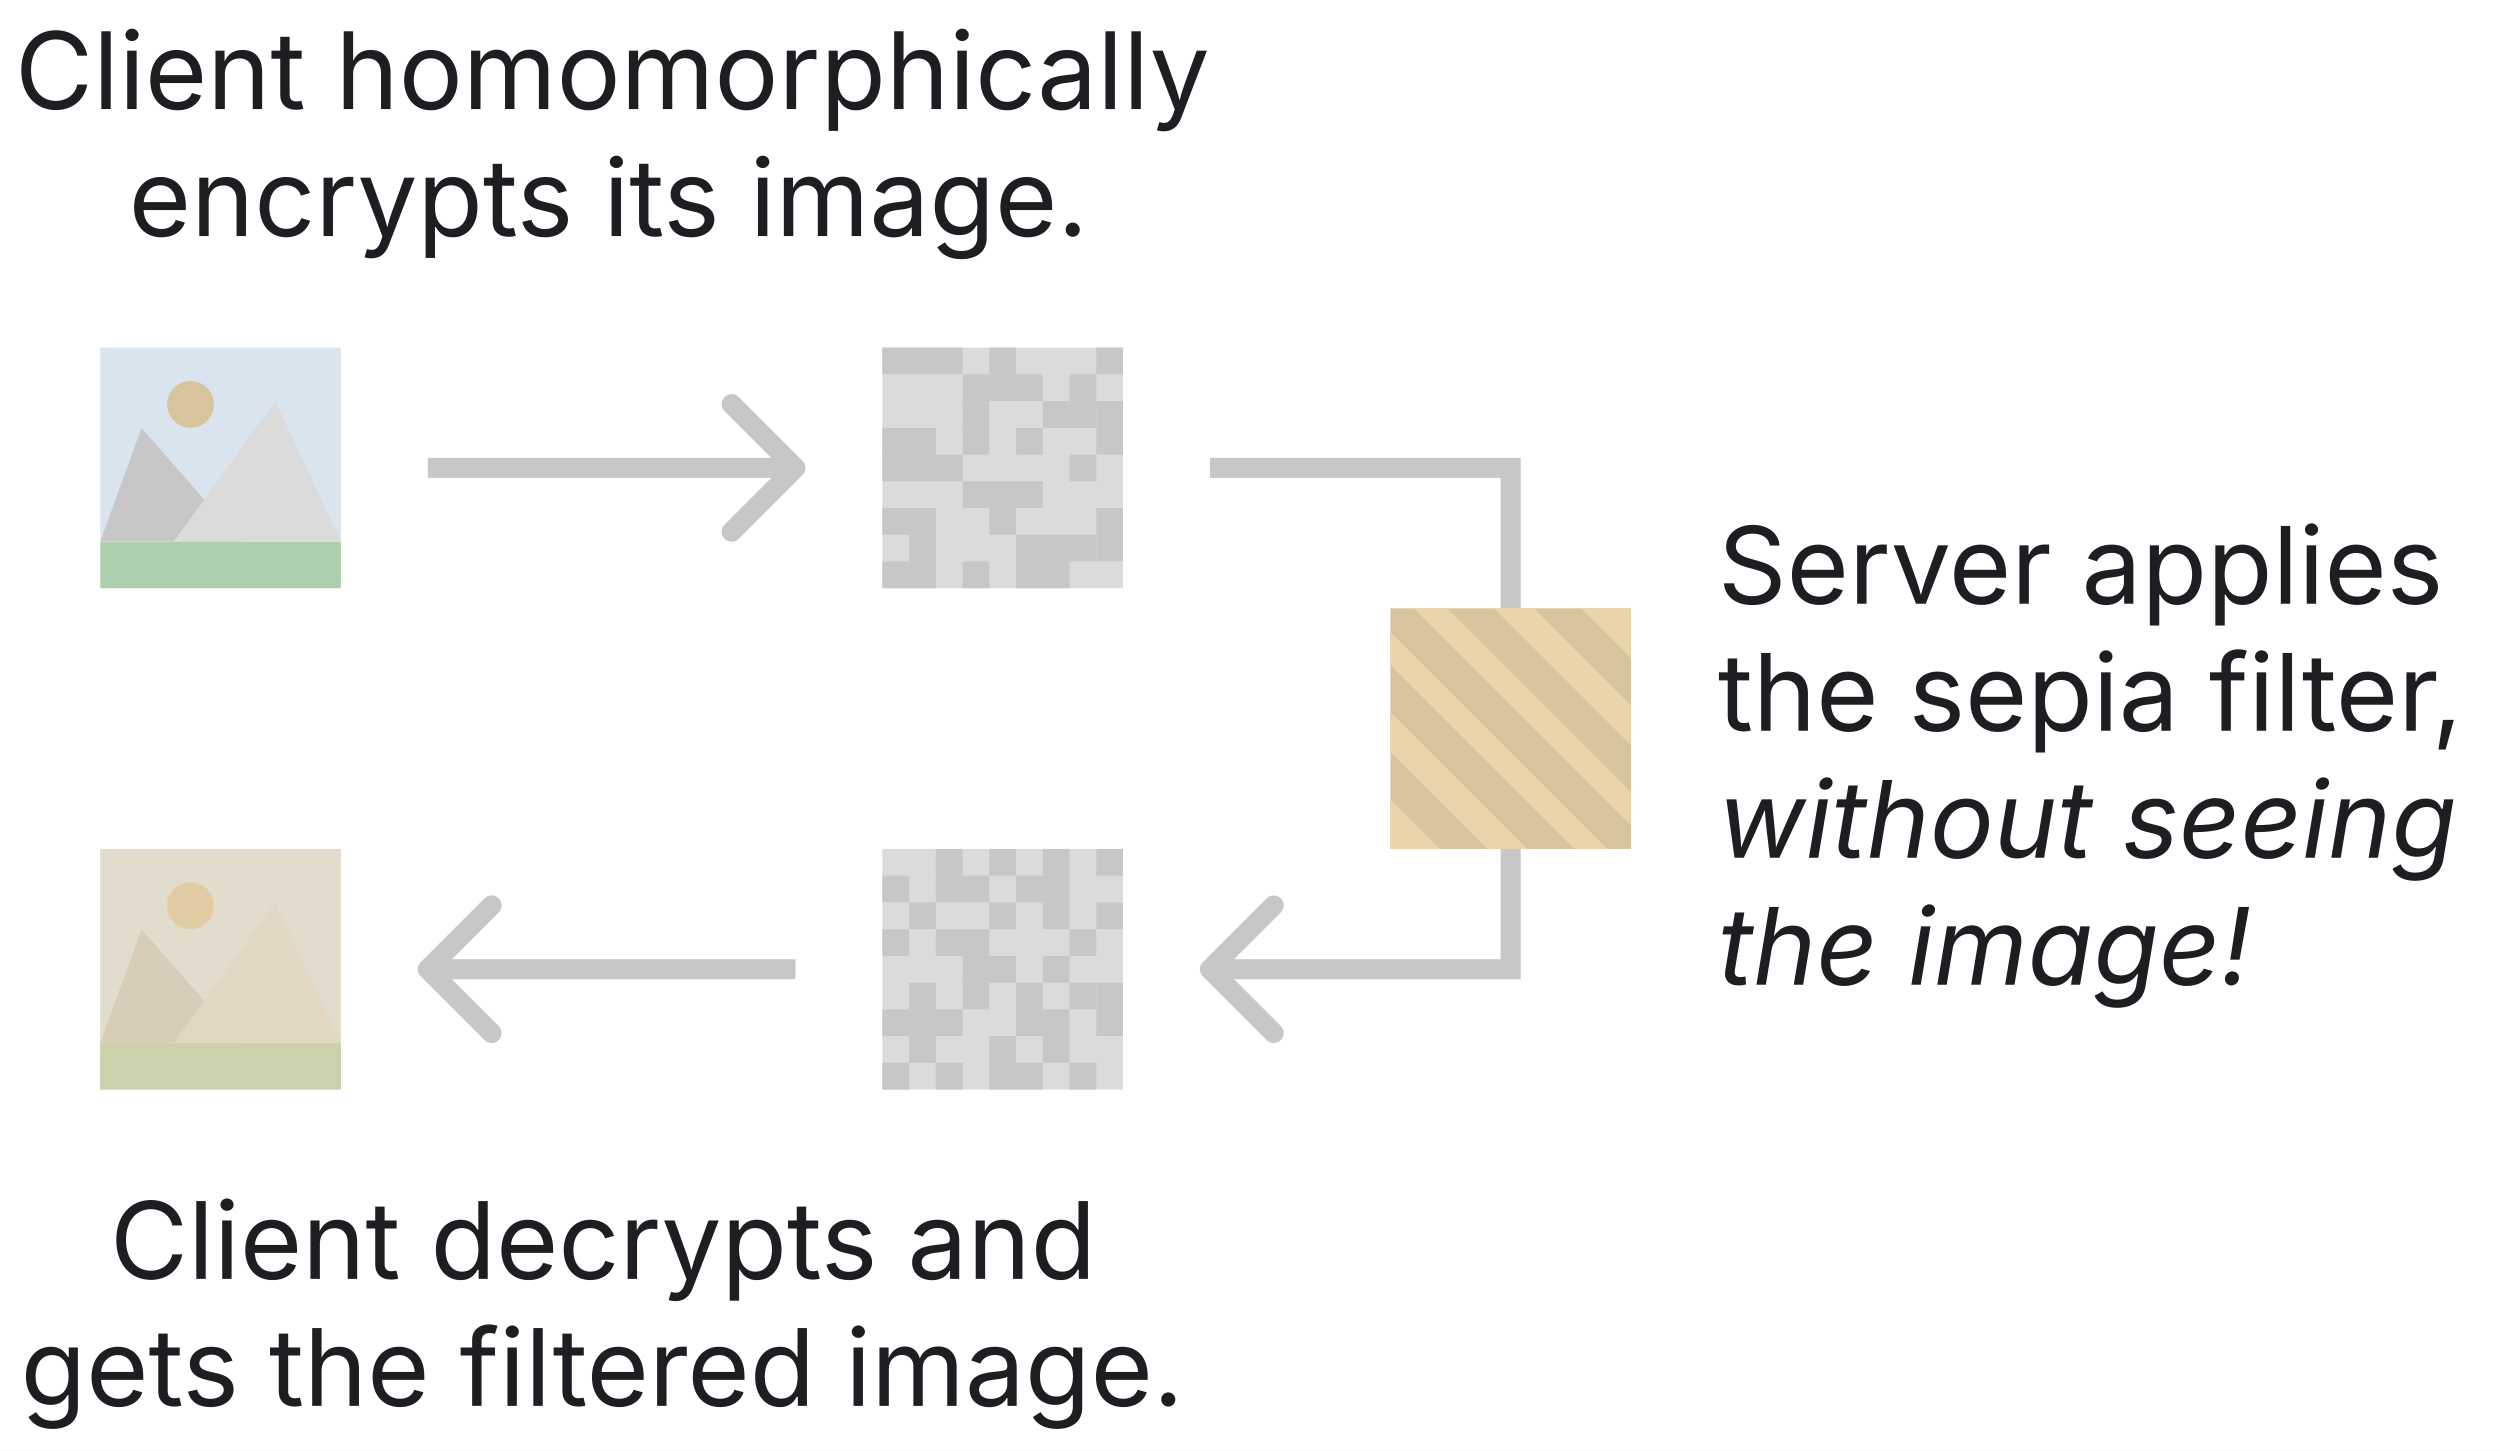
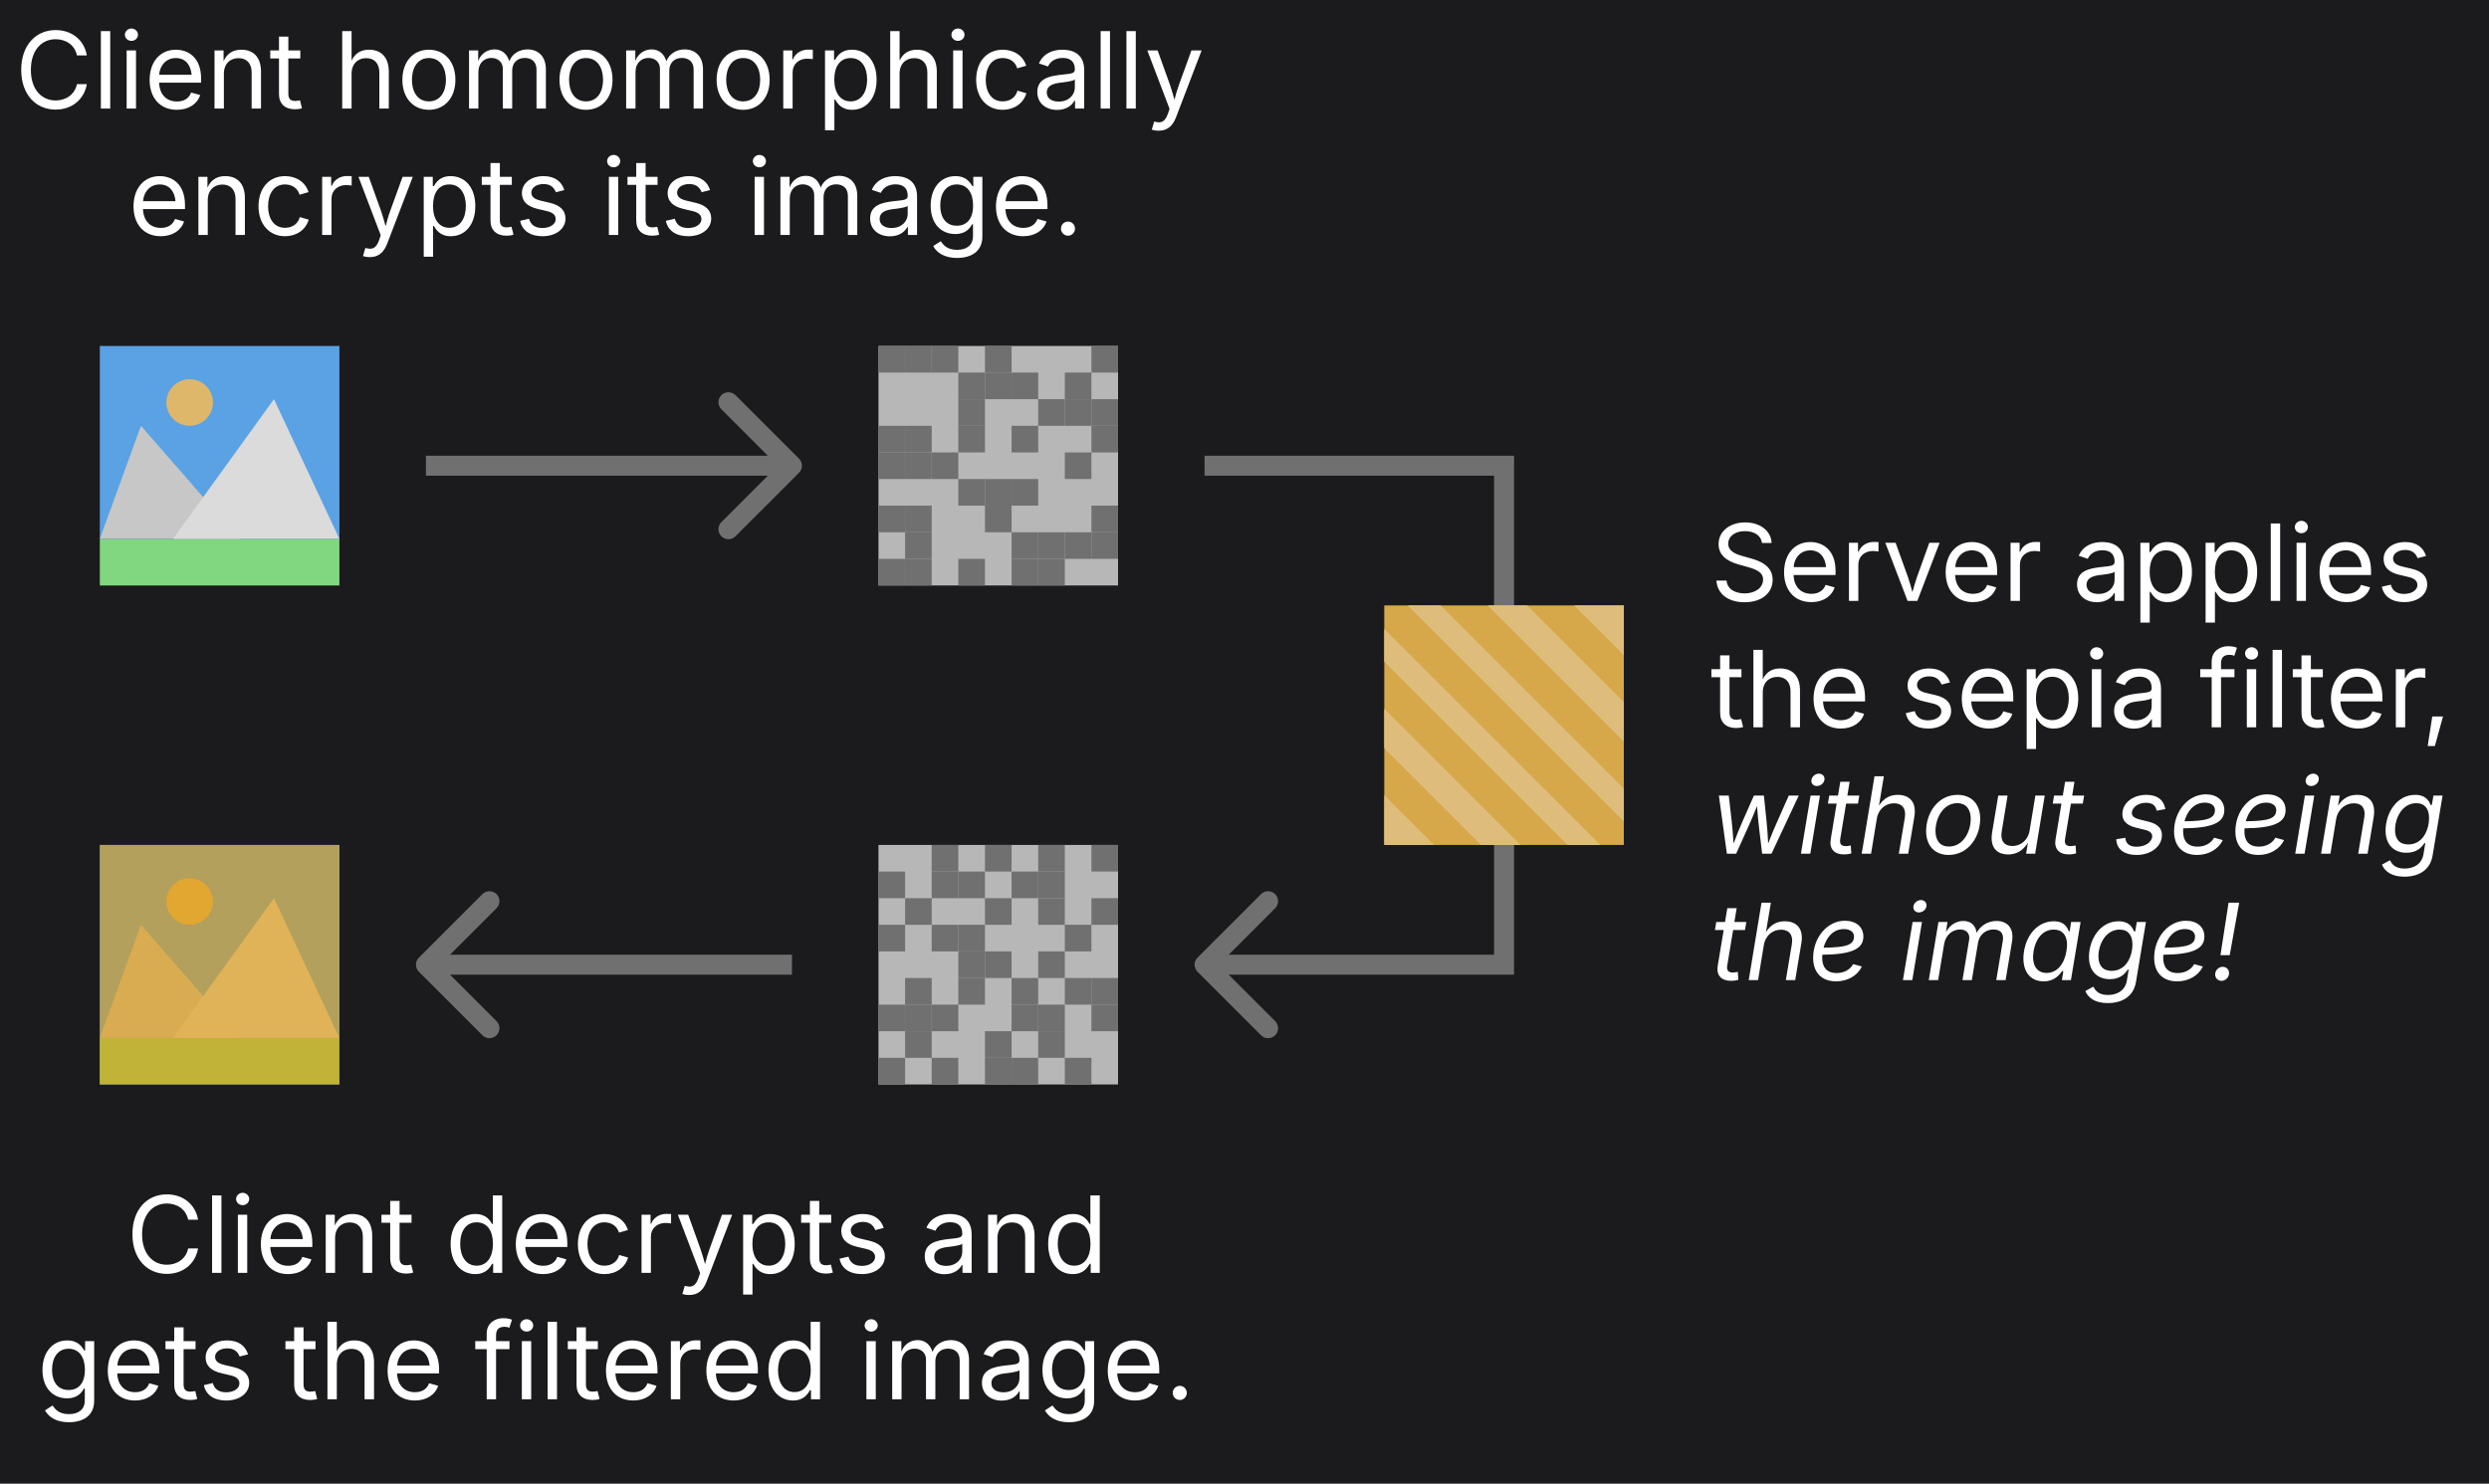
- <svg xmlns="http://www.w3.org/2000/svg" width="374" height="217" viewBox="0 0 374 217" fill="none">
-   <g clip-path="url(#clip0_25_2)">
-     <rect width="374" height="217" fill="white" />
-     <rect x="15" y="81" width="36" height="7" fill="#AECFAD" />
-     <rect x="15" y="52" width="36" height="29" fill="#D9E4EE" />
-     <path d="M21.177 64L15 81H25.5H36L21.177 64Z" fill="#C7C7C7" />
-     <path d="M41.164 60L26 81H51L41.164 60Z" fill="#DBDBDB" />
-     <circle cx="28.5" cy="60.5" r="3.5" fill="#D8C49C" />
-     <rect x="15" y="156" width="36" height="7" fill="#AECFAD" />
-     <rect x="15" y="127" width="36" height="29" fill="#D9E4EE" />
-     <path d="M21.177 139L15 156H25.5H36L21.177 139Z" fill="#C7C7C7" />
-     <path d="M41.164 135L26 156H51L41.164 135Z" fill="#DBDBDB" />
-     <circle cx="28.5" cy="135.5" r="3.5" fill="#D8C49C" />
-     <path d="M120.061 71.061C120.646 70.475 120.646 69.525 120.061 68.939L110.515 59.393C109.929 58.808 108.979 58.808 108.393 59.393C107.808 59.979 107.808 60.929 108.393 61.515L116.879 70L108.393 78.485C107.808 79.071 107.808 80.021 108.393 80.607C108.979 81.192 109.929 81.192 110.515 80.607L120.061 71.061ZM64 71.5H119V68.5H64V71.5Z" fill="#C7C7C7" />
-     <path d="M62.939 146.061C62.354 145.475 62.354 144.525 62.939 143.939L72.485 134.393C73.071 133.808 74.021 133.808 74.607 134.393C75.192 134.979 75.192 135.929 74.607 136.515L66.121 145L74.607 153.485C75.192 154.071 75.192 155.021 74.607 155.607C74.021 156.192 73.071 156.192 72.485 155.607L62.939 146.061ZM119 146.5H64V143.5H119V146.5Z" fill="#C7C7C7" />
-     <path d="M226 70L227.5 70L227.5 68.5H226V70ZM226 145L226 146.5L227.5 146.5L227.5 145L226 145ZM179.939 143.939C179.354 144.525 179.354 145.475 179.939 146.061L189.485 155.607C190.071 156.192 191.021 156.192 191.607 155.607C192.192 155.021 192.192 154.071 191.607 153.485L183.121 145L191.607 136.515C192.192 135.929 192.192 134.979 191.607 134.393C191.021 133.808 190.071 133.808 189.485 134.393L179.939 143.939ZM181 71.5H226V68.5H181V71.5ZM224.5 70L224.5 145L227.5 145L227.5 70L224.5 70ZM226 143.5L181 143.5L181 146.5L226 146.5L226 143.5Z" fill="#C7C7C7" />
-     <text fill="#1C1E21" xml:space="preserve" style="white-space: pre" font-family="Inter" font-size="16" letter-spacing="0em">
-       <tspan x="2.234" y="16.318">Client homomorphically </tspan>
-       <tspan x="19.25" y="35.318">encrypts its image.</tspan>
-     </text>
-     <text fill="#1C1E21" xml:space="preserve" style="white-space: pre" font-family="Inter" font-size="16" font-style="italic" letter-spacing="0em">
-       <tspan x="257" y="128.318">without seeing </tspan>
-       <tspan x="257" y="147.318">the image!</tspan>
-     </text>
-     <text fill="#1C1E21" xml:space="preserve" style="white-space: pre" font-family="Inter" font-size="16" letter-spacing="0em">
-       <tspan x="257" y="90.318">Server applies </tspan>
-       <tspan x="257" y="109.318">the sepia filter,
+ <svg xmlns="http://www.w3.org/2000/svg" width="374" height="223" viewBox="0 0 374 223" fill="none">
+   <rect width="374" height="223" fill="#1B1B1D" />
+   <rect x="15" y="81" width="36" height="7" fill="#81D77F" />
+   <rect x="15" y="52" width="36" height="29" fill="#5AA2E4" />
+   <path d="M21.177 64L15 81H25.5H36L21.177 64Z" fill="#C7C7C7" />
+   <path d="M41.164 60L26 81H51L41.164 60Z" fill="#DBDBDB" />
+   <circle cx="28.5" cy="60.5" r="3.5" fill="#DEB76B" />
+   <rect x="15" y="156" width="36" height="7" fill="#81D77F" />
+   <rect x="15" y="127" width="36" height="29" fill="#5AA2E4" />
+   <path d="M21.177 139L15 156H25.5H36L21.177 139Z" fill="#C7C7C7" />
+   <path d="M41.164 135L26 156H51L41.164 135Z" fill="#DBDBDB" />
+   <circle cx="28.5" cy="135.5" r="3.5" fill="#DEB76B" />
+   <path d="M120.061 71.061C120.646 70.475 120.646 69.525 120.061 68.939L110.515 59.393C109.929 58.808 108.979 58.808 108.393 59.393C107.808 59.979 107.808 60.929 108.393 61.515L116.879 70L108.393 78.485C107.808 79.071 107.808 80.021 108.393 80.607C108.979 81.192 109.929 81.192 110.515 80.607L120.061 71.061ZM64 71.5H119V68.5H64V71.5Z" fill="#707070" />
+   <path d="M62.939 146.061C62.354 145.475 62.354 144.525 62.939 143.939L72.485 134.393C73.071 133.808 74.021 133.808 74.607 134.393C75.192 134.979 75.192 135.929 74.607 136.515L66.121 145L74.607 153.485C75.192 154.071 75.192 155.021 74.607 155.607C74.021 156.192 73.071 156.192 72.485 155.607L62.939 146.061ZM119 146.5H64V143.5H119V146.5Z" fill="#707070" />
+   <path d="M226 70L227.5 70V68.5H226V70ZM226 145V146.5H227.5V145H226ZM179.939 143.939C179.354 144.525 179.354 145.475 179.939 146.061L189.485 155.607C190.071 156.192 191.021 156.192 191.607 155.607C192.192 155.021 192.192 154.071 191.607 153.485L183.121 145L191.607 136.515C192.192 135.929 192.192 134.979 191.607 134.393C191.021 133.808 190.071 133.808 189.485 134.393L179.939 143.939ZM181 71.5H226V68.5H181V71.5ZM224.5 70L224.5 145H227.5L227.5 70L224.5 70ZM226 143.5L181 143.5L181 146.5L226 146.5V143.5Z" fill="#707070" />
+   <text fill="white" xml:space="preserve" style="white-space: pre" font-family="Inter" font-size="16" letter-spacing="0em">
+     <tspan x="2.234" y="16.318">Client homomorphically </tspan>
+     <tspan x="19.25" y="35.318">encrypts its image.</tspan>
+   </text>
+   <text fill="white" xml:space="preserve" style="white-space: pre" font-family="Inter" font-size="16" letter-spacing="0em">
+     <tspan x="257" y="90.318">Server applies </tspan>
+     <tspan x="257" y="109.318">the sepia filter,
</tspan>
-     </text>
-     <text fill="#1C1E21" xml:space="preserve" style="white-space: pre" font-family="Inter" font-size="16" letter-spacing="0em">
-       <tspan x="16.445" y="191.318">Client decrypts and </tspan>
-       <tspan x="3.07" y="210.318">gets the filtered image.</tspan>
-     </text>
-     <rect x="132" y="52" width="36" height="36" fill="#DBDBDB" />
-     <rect x="132" y="52" width="4" height="4" fill="#C7C7C7" />
-     <rect x="136" y="52" width="4" height="4" fill="#C7C7C7" />
-     <rect x="136" y="64" width="4" height="4" fill="#C7C7C7" />
-     <rect x="136" y="68" width="4" height="4" fill="#C7C7C7" />
-     <rect x="136" y="80" width="4" height="4" fill="#C7C7C7" />
-     <rect x="132" y="64" width="4" height="4" fill="#C7C7C7" />
-     <rect x="132" y="68" width="4" height="4" fill="#C7C7C7" />
-     <rect x="132" y="76" width="4" height="4" fill="#C7C7C7" />
-     <rect x="132" y="84" width="4" height="4" fill="#C7C7C7" />
-     <rect x="148" y="52" width="4" height="4" fill="#C7C7C7" />
-     <rect x="152" y="56" width="4" height="4" fill="#C7C7C7" />
-     <rect x="152" y="64" width="4" height="4" fill="#C7C7C7" />
-     <rect x="152" y="72" width="4" height="4" fill="#C7C7C7" />
-     <rect x="152" y="80" width="4" height="4" fill="#C7C7C7" />
-     <rect x="148" y="56" width="4" height="4" fill="#C7C7C7" />
-     <rect x="148" y="72" width="4" height="4" fill="#C7C7C7" />
-     <rect x="148" y="76" width="4" height="4" fill="#C7C7C7" />
-     <rect x="152" y="84" width="4" height="4" fill="#C7C7C7" />
-     <rect x="140" y="52" width="4" height="4" fill="#C7C7C7" />
-     <rect x="144" y="56" width="4" height="4" fill="#C7C7C7" />
-     <rect x="144" y="64" width="4" height="4" fill="#C7C7C7" />
-     <rect x="144" y="72" width="4" height="4" fill="#C7C7C7" />
-     <rect x="144" y="84" width="4" height="4" fill="#C7C7C7" />
-     <rect x="144" y="60" width="4" height="4" fill="#C7C7C7" />
-     <rect x="140" y="68" width="4" height="4" fill="#C7C7C7" />
-     <rect x="136" y="76" width="4" height="4" fill="#C7C7C7" />
-     <rect x="136" y="84" width="4" height="4" fill="#C7C7C7" />
-     <rect x="160" y="56" width="4" height="4" fill="#C7C7C7" />
-     <rect x="160" y="60" width="4" height="4" fill="#C7C7C7" />
-     <rect x="160" y="80" width="4" height="4" fill="#C7C7C7" />
-     <rect x="156" y="60" width="4" height="4" fill="#C7C7C7" />
-     <rect x="160" y="68" width="4" height="4" fill="#C7C7C7" />
-     <rect x="156" y="80" width="4" height="4" fill="#C7C7C7" />
-     <rect x="156" y="84" width="4" height="4" fill="#C7C7C7" />
-     <rect x="164" y="52" width="4" height="4" fill="#C7C7C7" />
-     <rect x="164" y="60" width="4" height="4" fill="#C7C7C7" />
-     <rect x="164" y="64" width="4" height="4" fill="#C7C7C7" />
-     <rect x="164" y="76" width="4" height="4" fill="#C7C7C7" />
-     <rect x="164" y="80" width="4" height="4" fill="#C7C7C7" />
-     <rect x="168" y="127" width="36" height="36" transform="rotate(90 168 127)" fill="#DBDBDB" />
-     <rect x="168" y="127" width="4" height="4" transform="rotate(90 168 127)" fill="#C7C7C7" />
-     <rect x="160" y="131" width="4" height="4" transform="rotate(90 160 131)" fill="#C7C7C7" />
-     <rect x="156" y="131" width="4" height="4" transform="rotate(90 156 131)" fill="#C7C7C7" />
-     <rect x="144" y="151" width="4" height="4" transform="rotate(90 144 151)" fill="#C7C7C7" />
-     <rect x="140" y="155" width="4" height="4" transform="rotate(90 140 155)" fill="#C7C7C7" />
-     <rect x="160" y="127" width="4" height="4" transform="rotate(90 160 127)" fill="#C7C7C7" />
-     <rect x="152" y="127" width="4" height="4" transform="rotate(90 152 127)" fill="#C7C7C7" />
-     <rect x="136" y="159" width="4" height="4" transform="rotate(90 136 159)" fill="#C7C7C7" />
-     <rect x="144" y="127" width="4" height="4" transform="rotate(90 144 127)" fill="#C7C7C7" />
-     <rect x="160" y="143" width="4" height="4" transform="rotate(90 160 143)" fill="#C7C7C7" />
-     <rect x="164" y="159" width="4" height="4" transform="rotate(90 164 159)" fill="#C7C7C7" />
-     <rect x="156" y="147" width="4" height="4" transform="rotate(90 156 147)" fill="#C7C7C7" />
-     <rect x="148" y="147" width="4" height="4" transform="rotate(90 148 147)" fill="#C7C7C7" />
-     <rect x="140" y="147" width="4" height="4" transform="rotate(90 140 147)" fill="#C7C7C7" />
-     <rect x="152" y="143" width="4" height="4" transform="rotate(90 152 143)" fill="#C7C7C7" />
-     <rect x="148" y="143" width="4" height="4" transform="rotate(90 148 143)" fill="#C7C7C7" />
-     <rect x="148" y="139" width="4" height="4" transform="rotate(90 148 139)" fill="#C7C7C7" />
-     <rect x="140" y="135" width="4" height="4" transform="rotate(90 140 135)" fill="#C7C7C7" />
-     <rect x="168" y="135" width="4" height="4" transform="rotate(90 168 135)" fill="#C7C7C7" />
-     <rect x="164" y="139" width="4" height="4" transform="rotate(90 164 139)" fill="#C7C7C7" />
-     <rect x="164" y="147" width="4" height="4" transform="rotate(90 164 147)" fill="#C7C7C7" />
-     <rect x="144" y="139" width="4" height="4" transform="rotate(90 144 139)" fill="#C7C7C7" />
-     <rect x="136" y="139" width="4" height="4" transform="rotate(90 136 139)" fill="#C7C7C7" />
-     <rect x="160" y="135" width="4" height="4" transform="rotate(90 160 135)" fill="#C7C7C7" />
-     <rect x="152" y="135" width="4" height="4" transform="rotate(90 152 135)" fill="#C7C7C7" />
-     <rect x="144" y="131" width="4" height="4" transform="rotate(90 144 131)" fill="#C7C7C7" />
-     <rect x="136" y="131" width="4" height="4" transform="rotate(90 136 131)" fill="#C7C7C7" />
-     <rect x="168" y="151" width="4" height="4" transform="rotate(90 168 151)" fill="#C7C7C7" />
-     <rect x="160" y="155" width="4" height="4" transform="rotate(90 160 155)" fill="#C7C7C7" />
-     <rect x="152" y="159" width="4" height="4" transform="rotate(90 152 159)" fill="#C7C7C7" />
-     <rect x="160" y="151" width="4" height="4" transform="rotate(90 160 151)" fill="#C7C7C7" />
-     <rect x="152" y="155" width="4" height="4" transform="rotate(90 152 155)" fill="#C7C7C7" />
-     <rect x="140" y="151" width="4" height="4" transform="rotate(90 140 151)" fill="#C7C7C7" />
-     <rect x="136" y="151" width="4" height="4" transform="rotate(90 136 151)" fill="#C7C7C7" />
-     <rect x="168" y="147" width="4" height="4" transform="rotate(90 168 147)" fill="#C7C7C7" />
-     <rect x="156" y="151" width="4" height="4" transform="rotate(90 156 151)" fill="#C7C7C7" />
-     <rect x="156" y="159" width="4" height="4" transform="rotate(90 156 159)" fill="#C7C7C7" />
-     <rect x="144" y="159" width="4" height="4" transform="rotate(90 144 159)" fill="#C7C7C7" />
-     <rect x="148" y="131" width="4" height="4" transform="rotate(90 148 131)" fill="#C7C7C7" />
-     <rect x="244" y="91" width="36" height="36" transform="rotate(90 244 91)" fill="#D8C49C" />
-     <path fill-rule="evenodd" clip-rule="evenodd" d="M244 123.464L244 118.536L216.464 91L211.536 91L244 123.464ZM208 94.535L208 99.465L235.536 127L240.464 127L208 94.535ZM208 112.464L208 106.536L228.464 127L222.536 127L208 112.464ZM208 119.536L208 127L215.464 127L208 119.536ZM244 91L244 98.465L236.536 91L244 91ZM223.536 91L229.464 91L244 105.536L244 111.464L223.536 91Z" fill="#EAD5AB" />
-     <rect x="15" y="127" width="36" height="36" fill="#EAD5AB" fill-opacity="0.5" />
-   </g>
-   <defs>
-     <clipPath id="clip0_25_2">
-       <rect width="374" height="217" fill="white" />
-     </clipPath>
-   </defs>
+   </text>
+   <text fill="white" xml:space="preserve" style="white-space: pre" font-family="Inter" font-size="16" font-style="italic" letter-spacing="0em">
+     <tspan x="257" y="128.318">without seeing </tspan>
+     <tspan x="257" y="147.318">the image!</tspan>
+   </text>
+   <text fill="white" xml:space="preserve" style="white-space: pre" font-family="Inter" font-size="16" letter-spacing="0em">
+     <tspan x="18.945" y="191.318">Client decrypts and </tspan>
+     <tspan x="5.57" y="210.318">gets the filtered image.</tspan>
+   </text>
+   <rect x="132" y="52" width="36" height="36" fill="#B7B7B7" />
+   <rect x="132" y="52" width="4" height="4" fill="#707070" />
+   <rect x="136" y="52" width="4" height="4" fill="#707070" />
+   <rect x="136" y="64" width="4" height="4" fill="#707070" />
+   <rect x="136" y="68" width="4" height="4" fill="#707070" />
+   <rect x="136" y="80" width="4" height="4" fill="#707070" />
+   <rect x="132" y="64" width="4" height="4" fill="#707070" />
+   <rect x="132" y="68" width="4" height="4" fill="#707070" />
+   <rect x="132" y="76" width="4" height="4" fill="#707070" />
+   <rect x="132" y="84" width="4" height="4" fill="#707070" />
+   <rect x="148" y="52" width="4" height="4" fill="#707070" />
+   <rect x="152" y="56" width="4" height="4" fill="#707070" />
+   <rect x="152" y="64" width="4" height="4" fill="#707070" />
+   <rect x="152" y="72" width="4" height="4" fill="#707070" />
+   <rect x="152" y="80" width="4" height="4" fill="#707070" />
+   <rect x="148" y="56" width="4" height="4" fill="#707070" />
+   <rect x="148" y="72" width="4" height="4" fill="#707070" />
+   <rect x="148" y="76" width="4" height="4" fill="#707070" />
+   <rect x="152" y="84" width="4" height="4" fill="#707070" />
+   <rect x="140" y="52" width="4" height="4" fill="#707070" />
+   <rect x="144" y="56" width="4" height="4" fill="#707070" />
+   <rect x="144" y="64" width="4" height="4" fill="#707070" />
+   <rect x="144" y="72" width="4" height="4" fill="#707070" />
+   <rect x="144" y="84" width="4" height="4" fill="#707070" />
+   <rect x="144" y="60" width="4" height="4" fill="#707070" />
+   <rect x="140" y="68" width="4" height="4" fill="#707070" />
+   <rect x="136" y="76" width="4" height="4" fill="#707070" />
+   <rect x="136" y="84" width="4" height="4" fill="#707070" />
+   <rect x="160" y="56" width="4" height="4" fill="#707070" />
+   <rect x="160" y="60" width="4" height="4" fill="#707070" />
+   <rect x="160" y="80" width="4" height="4" fill="#707070" />
+   <rect x="156" y="60" width="4" height="4" fill="#707070" />
+   <rect x="160" y="68" width="4" height="4" fill="#707070" />
+   <rect x="156" y="80" width="4" height="4" fill="#707070" />
+   <rect x="156" y="84" width="4" height="4" fill="#707070" />
+   <rect x="164" y="52" width="4" height="4" fill="#707070" />
+   <rect x="164" y="60" width="4" height="4" fill="#707070" />
+   <rect x="164" y="64" width="4" height="4" fill="#707070" />
+   <rect x="164" y="76" width="4" height="4" fill="#707070" />
+   <rect x="164" y="80" width="4" height="4" fill="#707070" />
+   <rect x="168" y="127" width="36" height="36" transform="rotate(90 168 127)" fill="#B7B7B7" />
+   <rect x="168" y="127" width="4" height="4" transform="rotate(90 168 127)" fill="#707070" />
+   <rect x="160" y="131" width="4" height="4" transform="rotate(90 160 131)" fill="#707070" />
+   <rect x="156" y="131" width="4" height="4" transform="rotate(90 156 131)" fill="#707070" />
+   <rect x="144" y="151" width="4" height="4" transform="rotate(90 144 151)" fill="#707070" />
+   <rect x="140" y="155" width="4" height="4" transform="rotate(90 140 155)" fill="#707070" />
+   <rect x="160" y="127" width="4" height="4" transform="rotate(90 160 127)" fill="#707070" />
+   <rect x="152" y="127" width="4" height="4" transform="rotate(90 152 127)" fill="#707070" />
+   <rect x="136" y="159" width="4" height="4" transform="rotate(90 136 159)" fill="#707070" />
+   <rect x="144" y="127" width="4" height="4" transform="rotate(90 144 127)" fill="#707070" />
+   <rect x="160" y="143" width="4" height="4" transform="rotate(90 160 143)" fill="#707070" />
+   <rect x="164" y="159" width="4" height="4" transform="rotate(90 164 159)" fill="#707070" />
+   <rect x="156" y="147" width="4" height="4" transform="rotate(90 156 147)" fill="#707070" />
+   <rect x="148" y="147" width="4" height="4" transform="rotate(90 148 147)" fill="#707070" />
+   <rect x="140" y="147" width="4" height="4" transform="rotate(90 140 147)" fill="#707070" />
+   <rect x="152" y="143" width="4" height="4" transform="rotate(90 152 143)" fill="#707070" />
+   <rect x="148" y="143" width="4" height="4" transform="rotate(90 148 143)" fill="#707070" />
+   <rect x="148" y="139" width="4" height="4" transform="rotate(90 148 139)" fill="#707070" />
+   <rect x="140" y="135" width="4" height="4" transform="rotate(90 140 135)" fill="#707070" />
+   <rect x="168" y="135" width="4" height="4" transform="rotate(90 168 135)" fill="#707070" />
+   <rect x="164" y="139" width="4" height="4" transform="rotate(90 164 139)" fill="#707070" />
+   <rect x="164" y="147" width="4" height="4" transform="rotate(90 164 147)" fill="#707070" />
+   <rect x="144" y="139" width="4" height="4" transform="rotate(90 144 139)" fill="#707070" />
+   <rect x="136" y="139" width="4" height="4" transform="rotate(90 136 139)" fill="#707070" />
+   <rect x="160" y="135" width="4" height="4" transform="rotate(90 160 135)" fill="#707070" />
+   <rect x="152" y="135" width="4" height="4" transform="rotate(90 152 135)" fill="#707070" />
+   <rect x="144" y="131" width="4" height="4" transform="rotate(90 144 131)" fill="#707070" />
+   <rect x="136" y="131" width="4" height="4" transform="rotate(90 136 131)" fill="#707070" />
+   <rect x="168" y="151" width="4" height="4" transform="rotate(90 168 151)" fill="#707070" />
+   <rect x="160" y="155" width="4" height="4" transform="rotate(90 160 155)" fill="#707070" />
+   <rect x="152" y="159" width="4" height="4" transform="rotate(90 152 159)" fill="#707070" />
+   <rect x="160" y="151" width="4" height="4" transform="rotate(90 160 151)" fill="#707070" />
+   <rect x="152" y="155" width="4" height="4" transform="rotate(90 152 155)" fill="#707070" />
+   <rect x="140" y="151" width="4" height="4" transform="rotate(90 140 151)" fill="#707070" />
+   <rect x="136" y="151" width="4" height="4" transform="rotate(90 136 151)" fill="#707070" />
+   <rect x="168" y="147" width="4" height="4" transform="rotate(90 168 147)" fill="#707070" />
+   <rect x="156" y="151" width="4" height="4" transform="rotate(90 156 151)" fill="#707070" />
+   <rect x="156" y="159" width="4" height="4" transform="rotate(90 156 159)" fill="#707070" />
+   <rect x="144" y="159" width="4" height="4" transform="rotate(90 144 159)" fill="#707070" />
+   <rect x="148" y="131" width="4" height="4" transform="rotate(90 148 131)" fill="#707070" />
+   <rect x="244" y="91" width="36" height="36" transform="rotate(90 244 91)" fill="#D7A849" />
+   <path fill-rule="evenodd" clip-rule="evenodd" d="M244 123.464L244 118.536L216.464 91L211.536 91L244 123.464ZM208 94.535L208 99.465L235.536 127L240.464 127L208 94.535ZM208 112.464L208 106.536L228.464 127L222.536 127L208 112.464ZM208 119.536L208 127L215.464 127L208 119.536ZM244 91L244 98.465L236.536 91L244 91ZM223.536 91L229.464 91L244 105.536L244 111.464L223.536 91Z" fill="#DEBD7C" />
+   <rect x="15" y="127" width="36" height="36" fill="#E39E13" fill-opacity="0.65" />
</svg>
